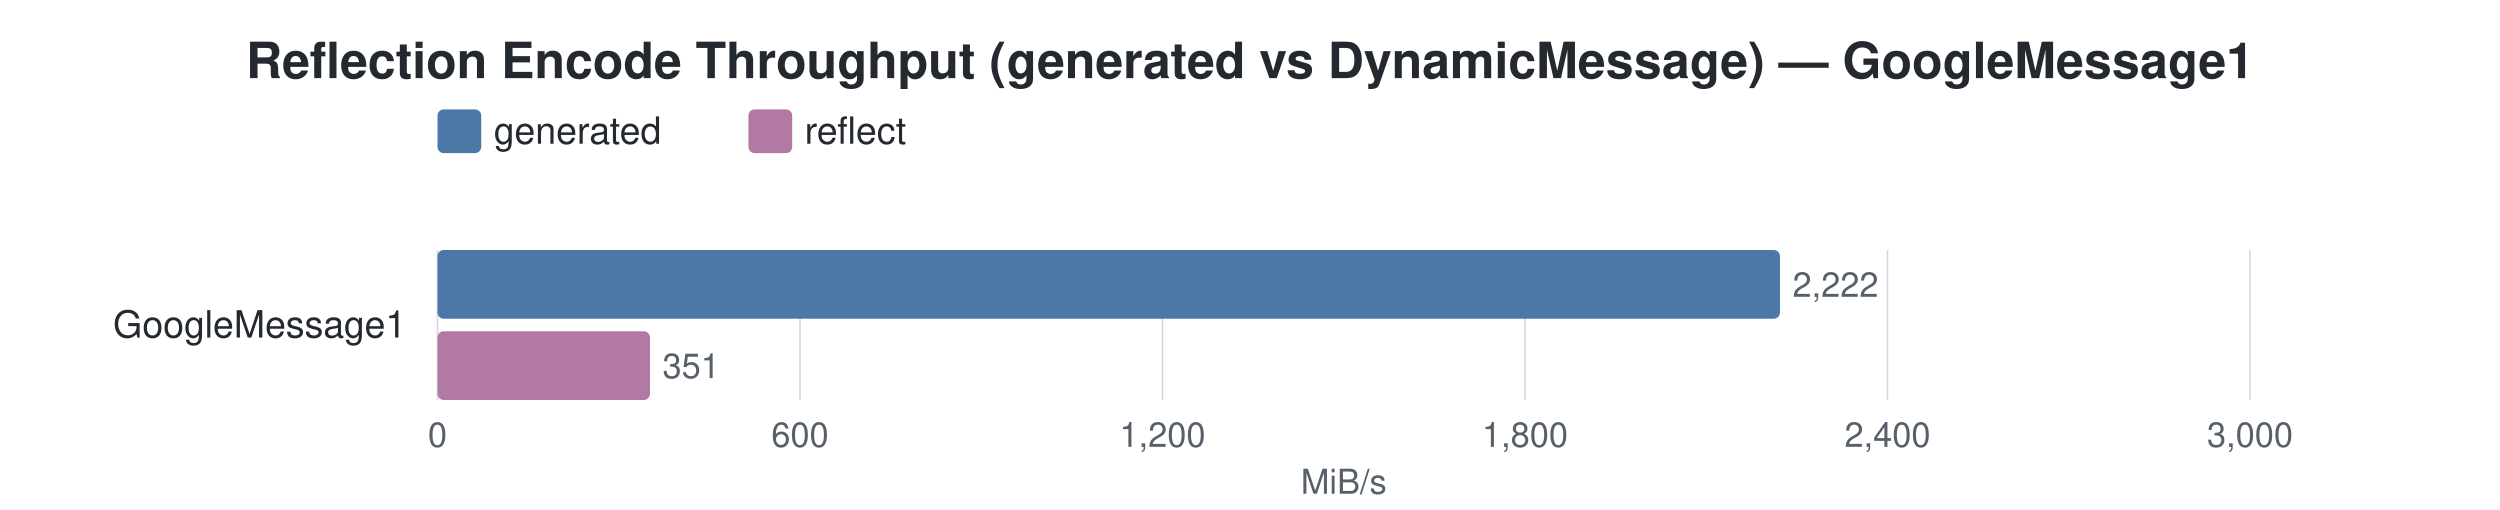
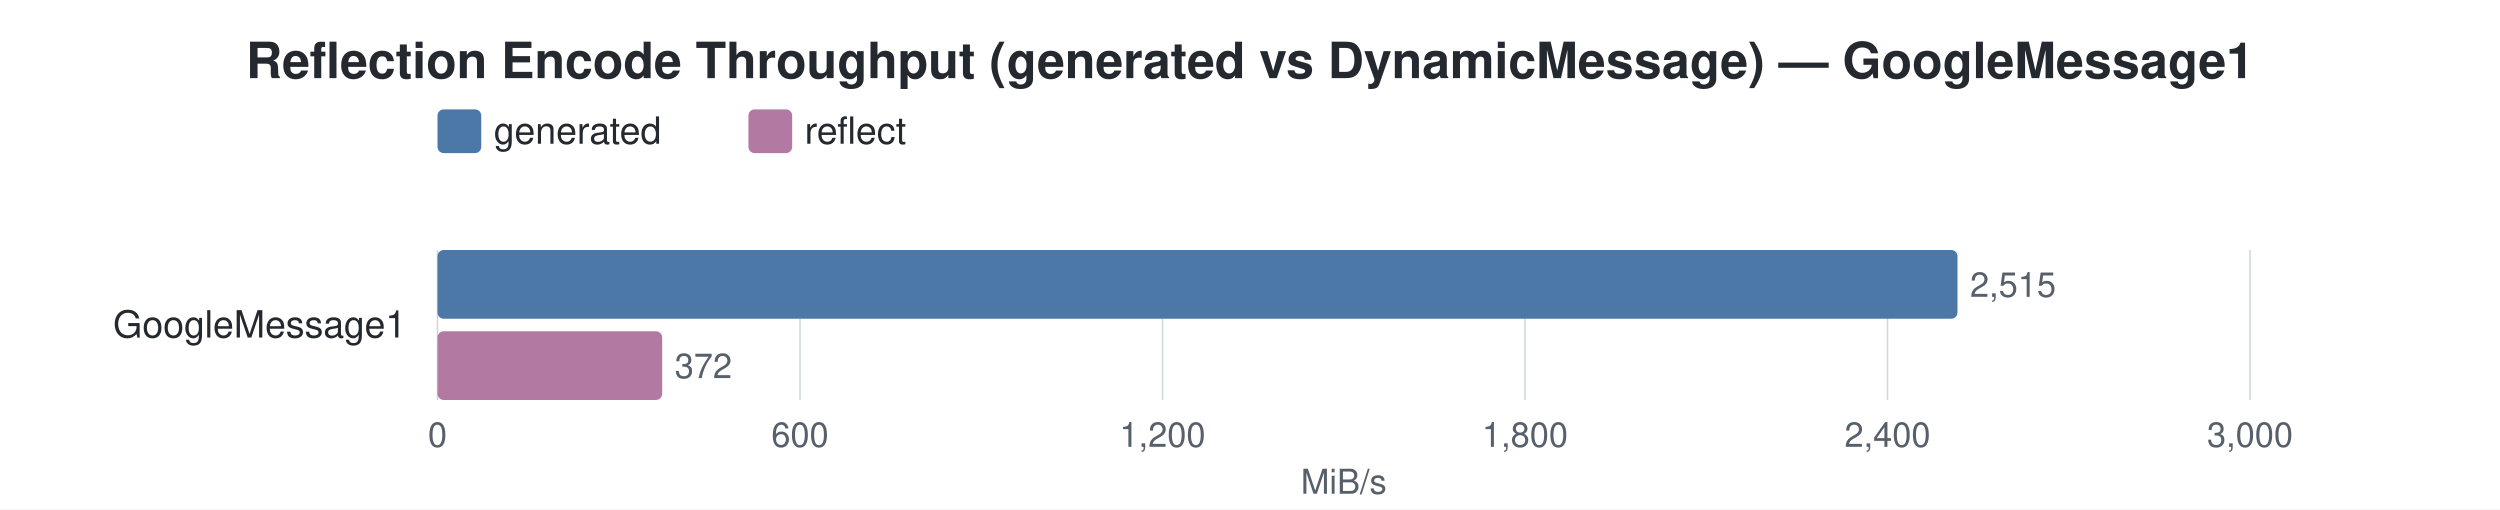
<svg xmlns="http://www.w3.org/2000/svg" width="800" height="163" viewBox="0 0 800 163">
  <style>
    text { font-family: -apple-system, BlinkMacSystemFont, "Segoe UI", Helvetica, Arial, sans-serif; }
    .title { font-size: 16px; font-weight: 600; fill: #24292f; }
    .label { font-size: 12px; fill: #24292f; }
    .value { font-size: 11px; fill: #57606a; }
    .axis-label { font-size: 11px; fill: #57606a; }
    .legend-text { font-size: 12px; fill: #24292f; }
    .grid { stroke: #d0d7de; stroke-width: 0.5; }
  </style>
  <rect width="100%" height="100%" fill="white" />
  <text x="400.0" y="25" text-anchor="middle" class="title">Reflection Encode Throughput (generated vs DynamicMessage) — GoogleMessage1</text>
  <rect x="140" y="35" width="14" height="14" rx="2" fill="#4C78A8" />
  <text x="158" y="46" class="legend-text">generated</text>
  <rect x="239.5" y="35" width="14" height="14" rx="2" fill="#B279A2" />
  <text x="257.5" y="46" class="legend-text">reflect</text>
  <line x1="140.0" y1="80" x2="140.0" y2="128" class="grid" />
  <text x="140.0" y="143" text-anchor="middle" class="axis-label">0</text>
  <line x1="256.0" y1="80" x2="256.0" y2="128" class="grid" />
  <text x="256.0" y="143" text-anchor="middle" class="axis-label">600</text>
  <line x1="372.0" y1="80" x2="372.0" y2="128" class="grid" />
  <text x="372.0" y="143" text-anchor="middle" class="axis-label">1,200</text>
  <line x1="488.0" y1="80" x2="488.0" y2="128" class="grid" />
  <text x="488.0" y="143" text-anchor="middle" class="axis-label">1,800</text>
  <line x1="604.0" y1="80" x2="604.0" y2="128" class="grid" />
  <text x="604.0" y="143" text-anchor="middle" class="axis-label">2,400</text>
  <line x1="720.0" y1="80" x2="720.0" y2="128" class="grid" />
  <text x="720.0" y="143" text-anchor="middle" class="axis-label">3,000</text>
  <text x="430.0" y="158" text-anchor="middle" class="axis-label">MiB/s</text>
  <text x="130" y="108.0" text-anchor="end" class="label">GoogleMessage1</text>
-   <rect x="140" y="80.0" width="429.6" height="22" rx="2" fill="#4C78A8" />
-   <text x="573.6" y="95.0" class="value">2,222</text>
-   <rect x="140" y="106.0" width="68.0" height="22" rx="2" fill="#B279A2" />
-   <text x="212.0" y="121.0" class="value">351</text>
+   <rect x="140" y="80.0" width="486.4" height="22" rx="2" fill="#4C78A8" />
+   <text x="630.4" y="95.0" class="value">2,515</text>
+   <rect x="140" y="106.0" width="71.9" height="22" rx="2" fill="#B279A2" />
+   <text x="215.9" y="121.0" class="value">372</text>
</svg>
